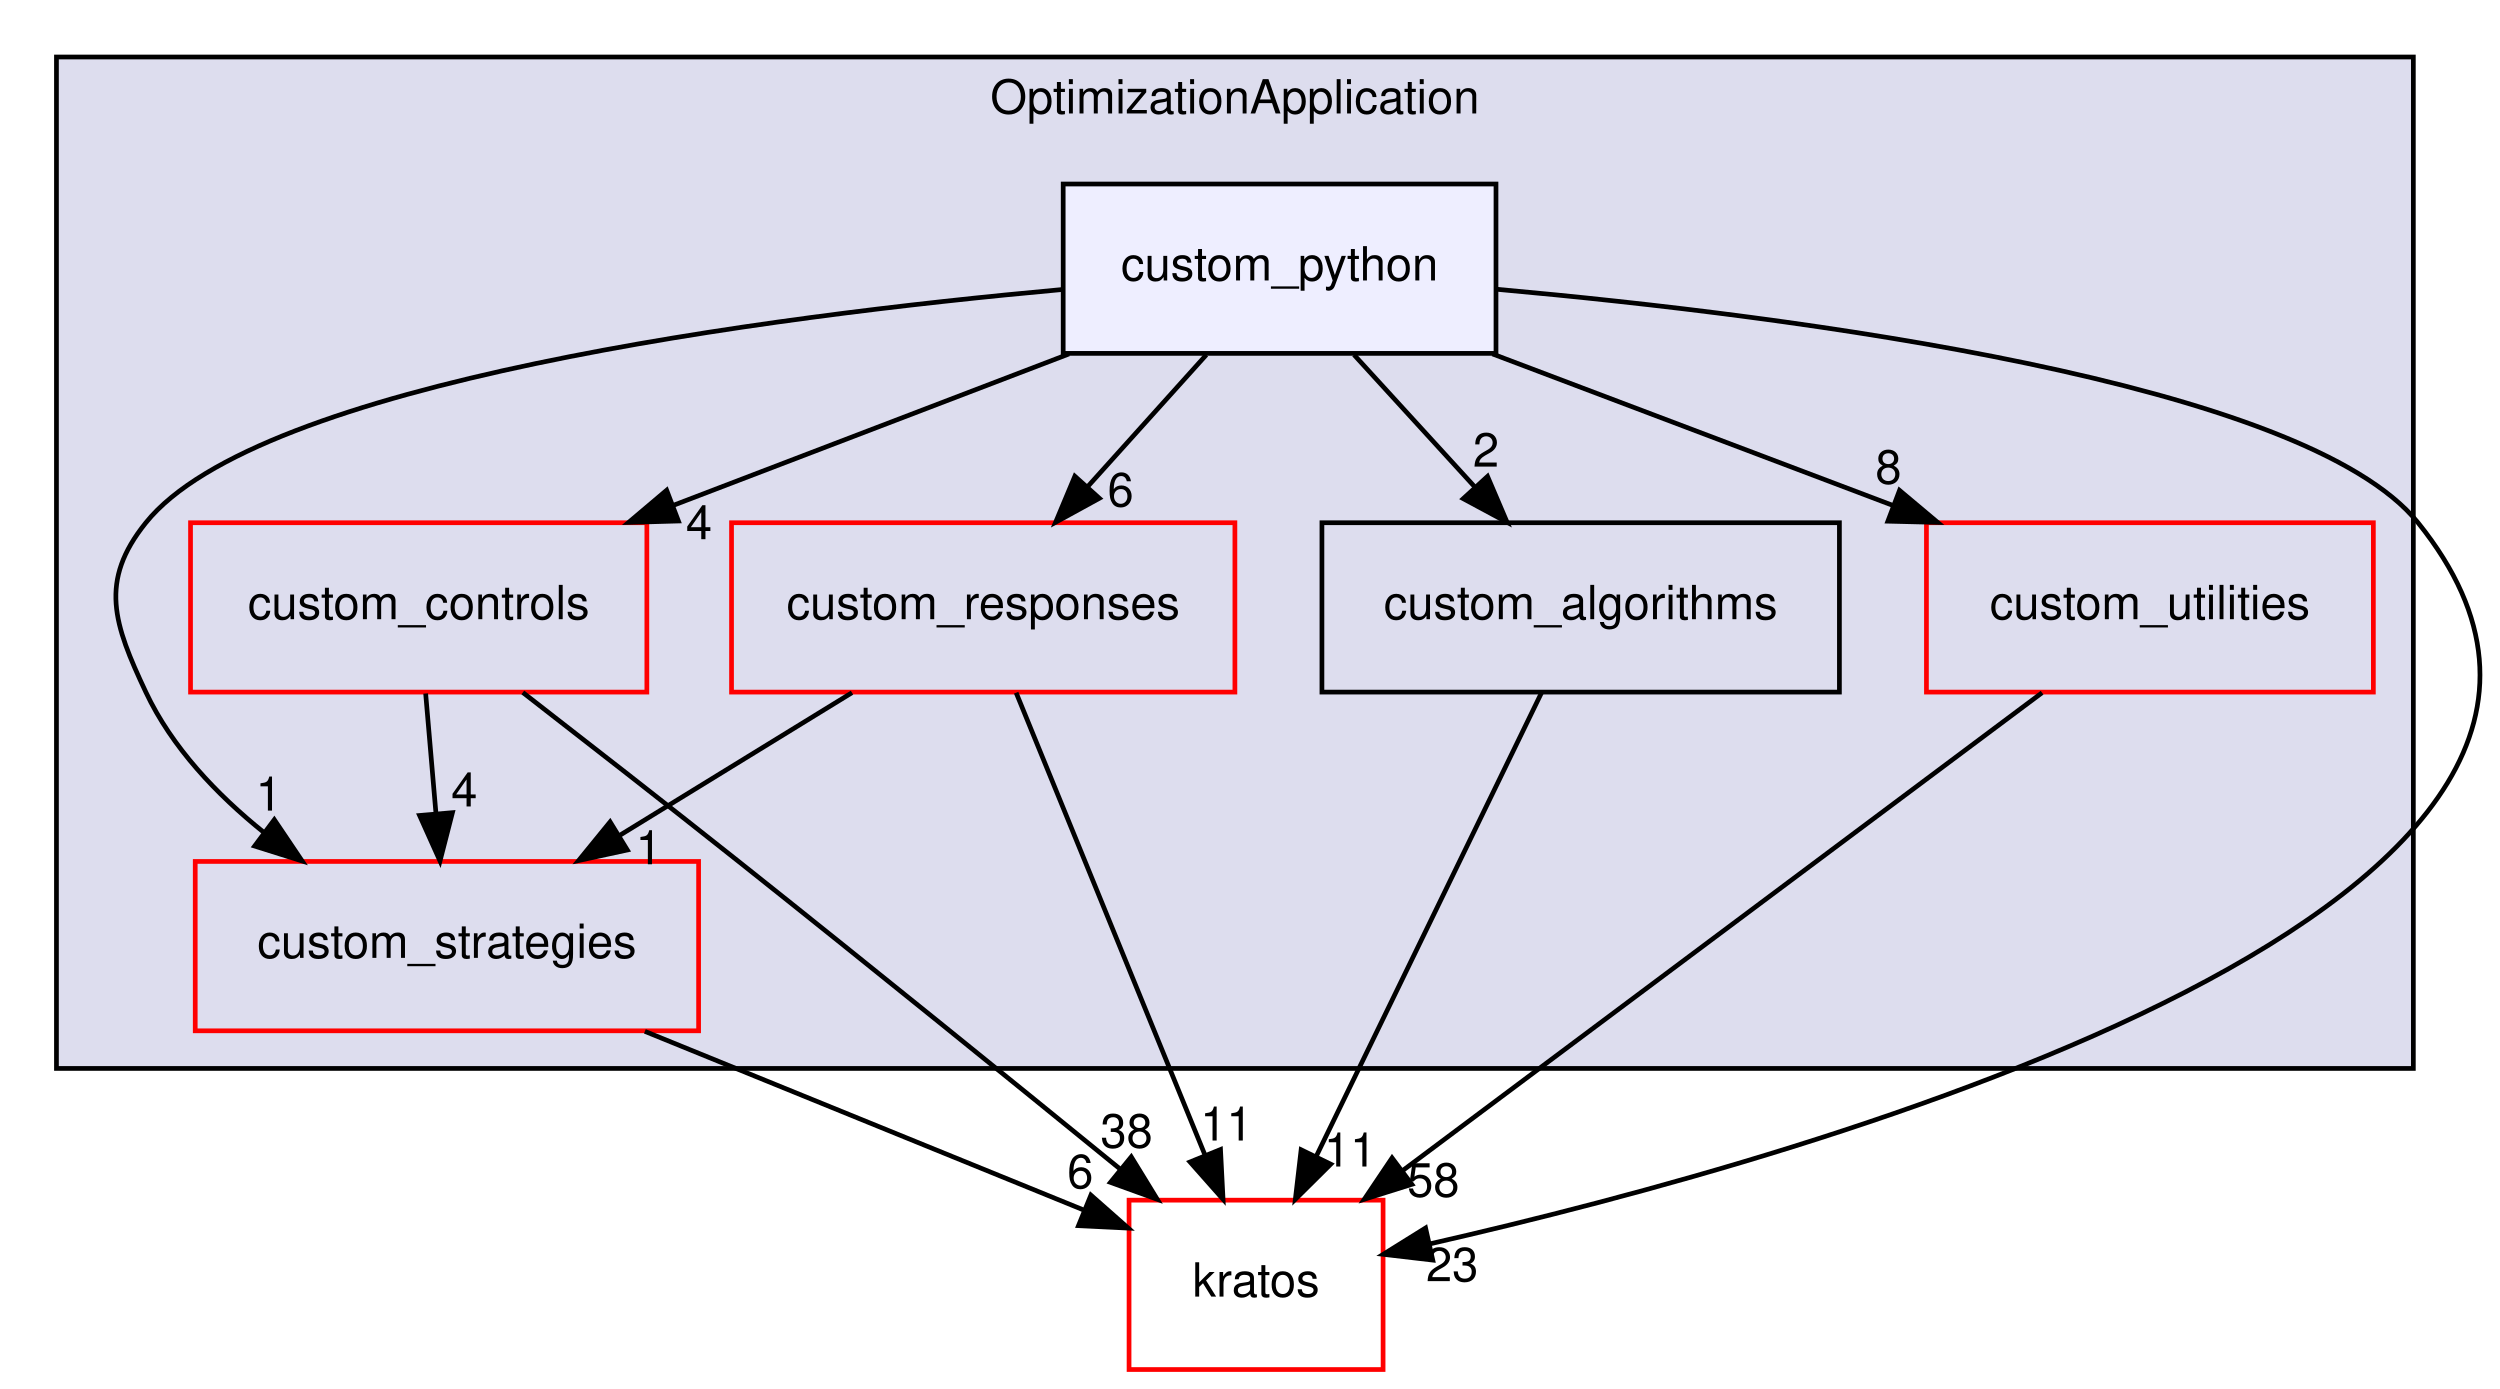
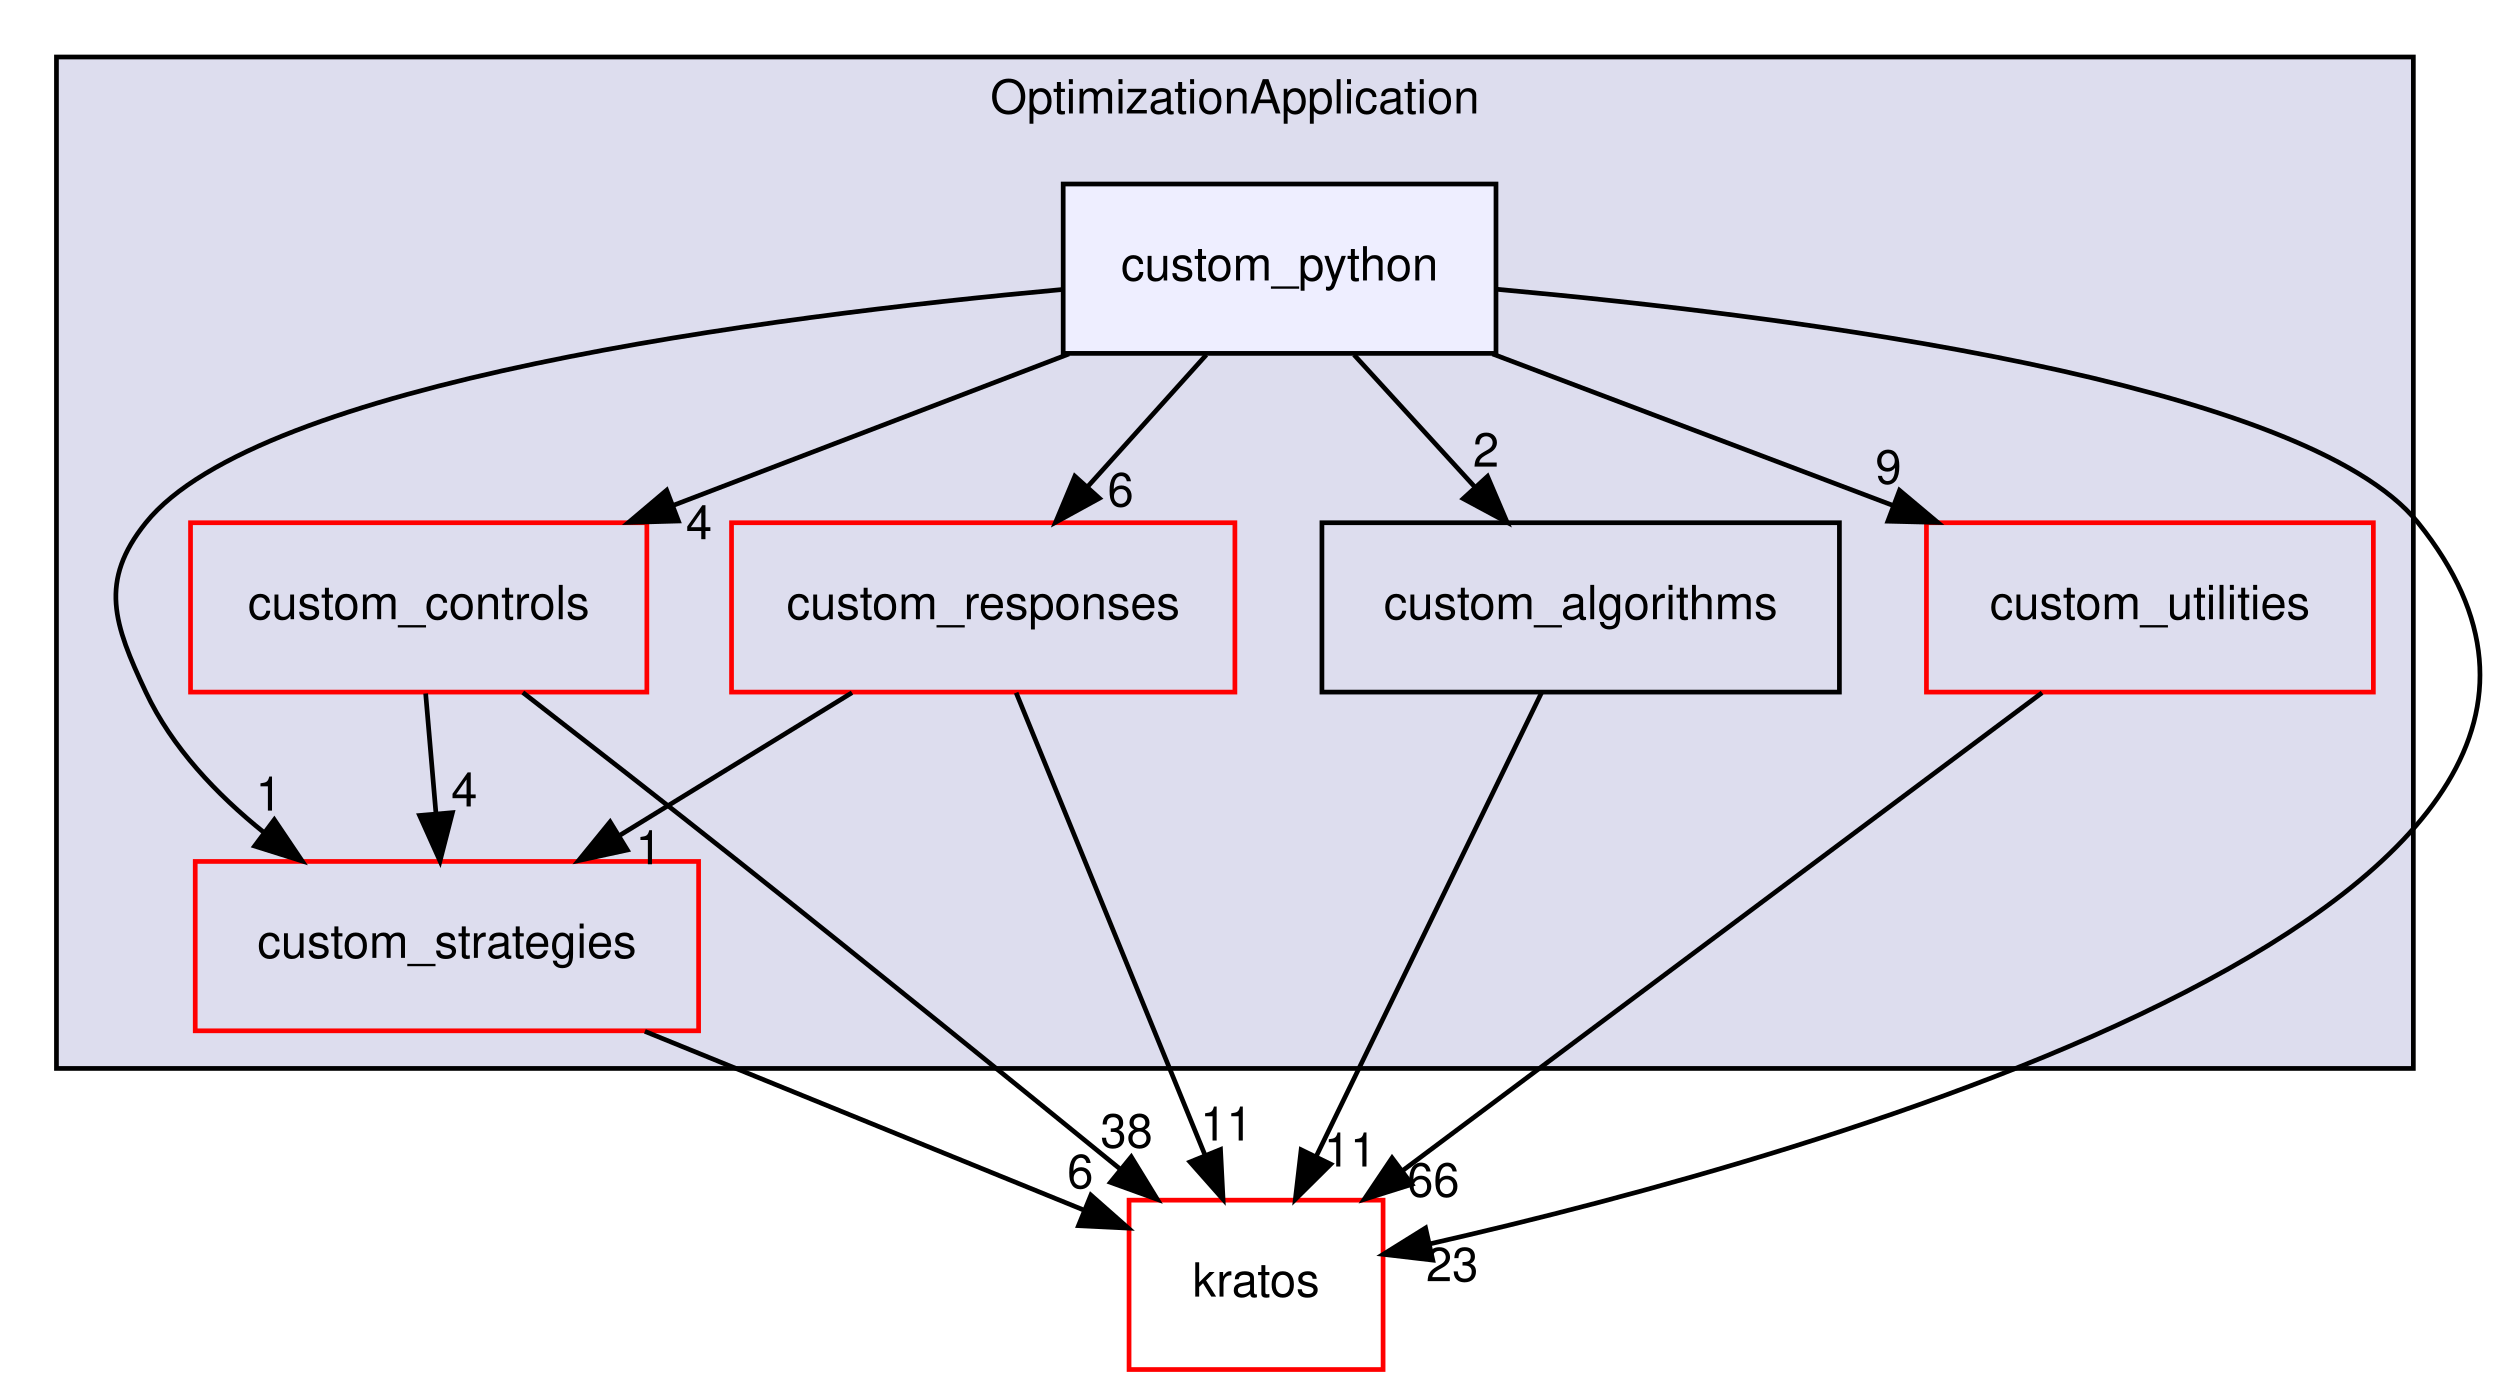
<svg xmlns="http://www.w3.org/2000/svg" xmlns:xlink="http://www.w3.org/1999/xlink" width="531pt" height="295pt" viewBox="0.00 0.00 531.42 295.00">
  <g id="graph0" class="graph" transform="scale(1 1) rotate(0) translate(4 291)">
    <g id="clust1" class="cluster">
      <g id="a_clust1">
        <a xlink:href="dir_6713ffb34e97d7a4d87587761f02609e.html" target="_top" xlink:title="OptimizationApplication">
          <polygon fill="#ddddee" stroke="black" points="8,-64 8,-279 509,-279 509,-64 8,-64" />
          <text text-anchor="middle" x="258.5" y="-267" font-family="Helvetica,sans-Serif" font-size="10.00">OptimizationApplication</text>
        </a>
      </g>
    </g>
    <g id="node1" class="node">
      <g id="a_node1">
        <a xlink:href="dir_1404077f3c979131d0a274a9a96dee00.html" target="_top" xlink:title="custom_responses">
          <polygon fill="none" stroke="red" points="258.5,-180 151.5,-180 151.5,-144 258.5,-144 258.5,-180" />
          <text text-anchor="middle" x="205" y="-159.5" font-family="Helvetica,sans-Serif" font-size="10.00">custom_responses</text>
        </a>
      </g>
    </g>
    <g id="node5" class="node">
      <g id="a_node5">
        <a xlink:href="dir_62170c9a8f5b54c628d9bd583c5e506c.html" target="_top" xlink:title="custom_strategies">
          <polygon fill="none" stroke="red" points="144.5,-108 37.5,-108 37.5,-72 144.5,-72 144.5,-108" />
          <text text-anchor="middle" x="91" y="-87.5" font-family="Helvetica,sans-Serif" font-size="10.00">custom_strategies</text>
        </a>
      </g>
    </g>
    <g id="edge3" class="edge">
      <path fill="none" stroke="black" d="M177.11,-143.88C162.21,-134.72 143.67,-123.34 127.62,-113.48" />
      <polygon fill="black" stroke="black" points="129.35,-110.44 118.99,-108.19 125.69,-116.41 129.35,-110.44" />
      <g id="a_edge3-headlabel">
        <a xlink:href="dir_000460_000464.html" target="_top" xlink:title="1">
          <text text-anchor="middle" x="133.9" y="-107.4" font-family="Helvetica,sans-Serif" font-size="10.00">1</text>
        </a>
      </g>
    </g>
    <g id="node7" class="node">
      <g id="a_node7">
        <a xlink:href="dir_8fc3e8efef0bfca4a113d719cbd52afb.html" target="_top" xlink:title="kratos">
          <polygon fill="none" stroke="red" points="290,-36 236,-36 236,0 290,0 290,-36" />
          <text text-anchor="middle" x="263" y="-15.5" font-family="Helvetica,sans-Serif" font-size="10.00">kratos</text>
        </a>
      </g>
    </g>
    <g id="edge4" class="edge">
      <path fill="none" stroke="black" d="M212,-143.87C221.97,-119.46 240.36,-74.43 252.12,-45.64" />
      <polygon fill="black" stroke="black" points="255.44,-46.77 255.98,-36.19 248.96,-44.12 255.44,-46.77" />
      <g id="a_edge4-headlabel">
        <a xlink:href="dir_000460_000681.html" target="_top" xlink:title="11">
          <text text-anchor="middle" x="256.71" y="-48.67" font-family="Helvetica,sans-Serif" font-size="10.00">11</text>
        </a>
      </g>
    </g>
    <g id="node2" class="node">
      <g id="a_node2">
        <a xlink:href="dir_1d2c25849bd3c2becfd938b315650c98.html" target="_top" xlink:title="custom_algorithms">
          <polygon fill="none" stroke="black" points="387,-180 277,-180 277,-144 387,-144 387,-180" />
          <text text-anchor="middle" x="332" y="-159.5" font-family="Helvetica,sans-Serif" font-size="10.00">custom_algorithms</text>
        </a>
      </g>
    </g>
    <g id="edge12" class="edge">
      <path fill="none" stroke="black" d="M323.68,-143.87C311.76,-119.35 289.74,-74.03 275.76,-45.26" />
      <polygon fill="black" stroke="black" points="278.87,-43.65 271.35,-36.19 272.58,-46.71 278.87,-43.65" />
      <g id="a_edge12-headlabel">
        <a xlink:href="dir_000452_000681.html" target="_top" xlink:title="11">
          <text text-anchor="middle" x="283" y="-43.15" font-family="Helvetica,sans-Serif" font-size="10.00">11</text>
        </a>
      </g>
    </g>
    <g id="node3" class="node">
      <g id="a_node3">
        <a xlink:href="dir_2452f77392f23a8601dcd974a0e718c9.html" target="_top" xlink:title="custom_controls">
          <polygon fill="none" stroke="red" points="133.5,-180 36.5,-180 36.5,-144 133.5,-144 133.5,-180" />
          <text text-anchor="middle" x="85" y="-159.5" font-family="Helvetica,sans-Serif" font-size="10.00">custom_controls</text>
        </a>
      </g>
    </g>
    <g id="edge2" class="edge">
      <path fill="none" stroke="black" d="M86.48,-143.7C87.14,-135.98 87.94,-126.71 88.68,-118.11" />
      <polygon fill="black" stroke="black" points="92.17,-118.37 89.53,-108.1 85.19,-117.77 92.17,-118.37" />
      <g id="a_edge2-headlabel">
        <a xlink:href="dir_000454_000464.html" target="_top" xlink:title="4">
          <text text-anchor="middle" x="94.69" y="-119.69" font-family="Helvetica,sans-Serif" font-size="10.00">4</text>
        </a>
      </g>
    </g>
    <g id="edge1" class="edge">
      <path fill="none" stroke="black" d="M107.13,-143.92C120.46,-133.58 137.76,-120.1 153,-108 180.63,-86.05 211.89,-60.71 234,-42.7" />
      <polygon fill="black" stroke="black" points="236.47,-45.21 242,-36.18 232.04,-39.78 236.47,-45.21" />
      <g id="a_edge1-headlabel">
        <a xlink:href="dir_000454_000681.html" target="_top" xlink:title="38">
          <text text-anchor="middle" x="235.47" y="-47.18" font-family="Helvetica,sans-Serif" font-size="10.00">38</text>
        </a>
      </g>
    </g>
    <g id="node4" class="node">
      <g id="a_node4">
        <a xlink:href="dir_379a8a064764fd379d3b1794ef38b21e.html" target="_top" xlink:title="custom_utilities">
          <polygon fill="none" stroke="red" points="500.5,-180 405.5,-180 405.5,-144 500.5,-144 500.5,-180" />
          <text text-anchor="middle" x="453" y="-159.5" font-family="Helvetica,sans-Serif" font-size="10.00">custom_utilities</text>
        </a>
      </g>
    </g>
    <g id="edge11" class="edge">
      <path fill="none" stroke="black" d="M430.08,-143.87C396.13,-118.5 332.38,-70.85 294.2,-42.32" />
      <polygon fill="black" stroke="black" points="296.11,-39.37 286,-36.19 291.91,-44.98 296.11,-39.37" />
      <g id="a_edge11-headlabel">
-         <a xlink:href="dir_000466_000681.html" target="_top" xlink:title="58">
-           <text text-anchor="middle" x="300.68" y="-36.75" font-family="Helvetica,sans-Serif" font-size="10.00">58</text>
+         <a xlink:href="dir_000466_000681.html" target="_top" xlink:title="66">
+           <text text-anchor="middle" x="300.68" y="-36.75" font-family="Helvetica,sans-Serif" font-size="10.00">66</text>
        </a>
      </g>
    </g>
    <g id="edge13" class="edge">
      <path fill="none" stroke="black" d="M133.08,-71.88C161.6,-60.27 198.93,-45.08 226.25,-33.95" />
      <polygon fill="black" stroke="black" points="227.89,-37.07 235.83,-30.06 225.25,-30.58 227.89,-37.07" />
      <g id="a_edge13-headlabel">
        <a xlink:href="dir_000464_000681.html" target="_top" xlink:title="6">
          <text text-anchor="middle" x="225.63" y="-38.55" font-family="Helvetica,sans-Serif" font-size="10.00">6</text>
        </a>
      </g>
    </g>
    <g id="node6" class="node">
      <g id="a_node6">
        <a xlink:href="dir_de9f5af50cbf1cba8aa59b46861a988e.html" target="_top" xlink:title="custom_python">
          <polygon fill="#eeeeff" stroke="black" points="314,-252 222,-252 222,-216 314,-216 314,-252" />
          <text text-anchor="middle" x="268" y="-231.5" font-family="Helvetica,sans-Serif" font-size="10.00">custom_python</text>
        </a>
      </g>
    </g>
    <g id="edge5" class="edge">
      <path fill="none" stroke="black" d="M252.43,-215.7C244.8,-207.22 235.48,-196.86 227.12,-187.58" />
      <polygon fill="black" stroke="black" points="229.69,-185.2 220.39,-180.1 224.48,-189.88 229.69,-185.2" />
      <g id="a_edge5-headlabel">
        <a xlink:href="dir_000073_000460.html" target="_top" xlink:title="6">
          <text text-anchor="middle" x="234.2" y="-183.47" font-family="Helvetica,sans-Serif" font-size="10.00">6</text>
        </a>
      </g>
    </g>
    <g id="edge6" class="edge">
      <path fill="none" stroke="black" d="M283.82,-215.7C291.57,-207.22 301.04,-196.86 309.52,-187.58" />
      <polygon fill="black" stroke="black" points="312.2,-189.85 316.36,-180.1 307.03,-185.12 312.2,-189.85" />
      <g id="a_edge6-headlabel">
        <a xlink:href="dir_000073_000452.html" target="_top" xlink:title="2">
          <text text-anchor="middle" x="311.87" y="-191.92" font-family="Helvetica,sans-Serif" font-size="10.00">2</text>
        </a>
      </g>
    </g>
    <g id="edge7" class="edge">
      <path fill="none" stroke="black" d="M223.23,-215.88C197.88,-206.18 165.99,-193.98 139.23,-183.74" />
      <polygon fill="black" stroke="black" points="140.21,-180.37 129.62,-180.07 137.71,-186.91 140.21,-180.37" />
      <g id="a_edge7-headlabel">
        <a xlink:href="dir_000073_000454.html" target="_top" xlink:title="4">
          <text text-anchor="middle" x="144.58" y="-176.5" font-family="Helvetica,sans-Serif" font-size="10.00">4</text>
        </a>
      </g>
    </g>
    <g id="edge8" class="edge">
      <path fill="none" stroke="black" d="M313.26,-215.88C339,-206.14 371.41,-193.87 398.54,-183.61" />
      <polygon fill="black" stroke="black" points="399.78,-186.88 407.89,-180.07 397.3,-180.33 399.78,-186.88" />
      <g id="a_edge8-headlabel">
-         <a xlink:href="dir_000073_000466.html" target="_top" xlink:title="8">
-           <text text-anchor="middle" x="397.42" y="-188.31" font-family="Helvetica,sans-Serif" font-size="10.00">8</text>
+         <a xlink:href="dir_000073_000466.html" target="_top" xlink:title="9">
+           <text text-anchor="middle" x="397.42" y="-188.31" font-family="Helvetica,sans-Serif" font-size="10.00">9</text>
        </a>
      </g>
    </g>
    <g id="edge9" class="edge">
      <path fill="none" stroke="black" d="M221.96,-229.59C158.98,-223.85 50.99,-209.84 27,-180 16.97,-167.53 20.19,-158.48 27,-144 32.52,-132.26 42.07,-122.22 52.12,-114.15" />
      <polygon fill="black" stroke="black" points="54.31,-116.88 60.23,-108.09 50.12,-111.27 54.31,-116.88" />
      <g id="a_edge9-headlabel">
        <a xlink:href="dir_000073_000464.html" target="_top" xlink:title="1">
          <text text-anchor="middle" x="53.13" y="-118.81" font-family="Helvetica,sans-Serif" font-size="10.00">1</text>
        </a>
      </g>
    </g>
    <g id="edge10" class="edge">
      <path fill="none" stroke="black" d="M314.23,-229.62C377.47,-223.91 485.9,-209.95 510,-180 574.85,-99.42 383.42,-45.74 299.9,-26.7" />
      <polygon fill="black" stroke="black" points="300.56,-23.26 290.04,-24.49 299.03,-30.09 300.56,-23.26" />
      <g id="a_edge10-headlabel">
        <a xlink:href="dir_000073_000681.html" target="_top" xlink:title="23">
          <text text-anchor="middle" x="304.68" y="-18.77" font-family="Helvetica,sans-Serif" font-size="10.00">23</text>
        </a>
      </g>
    </g>
  </g>
</svg>
